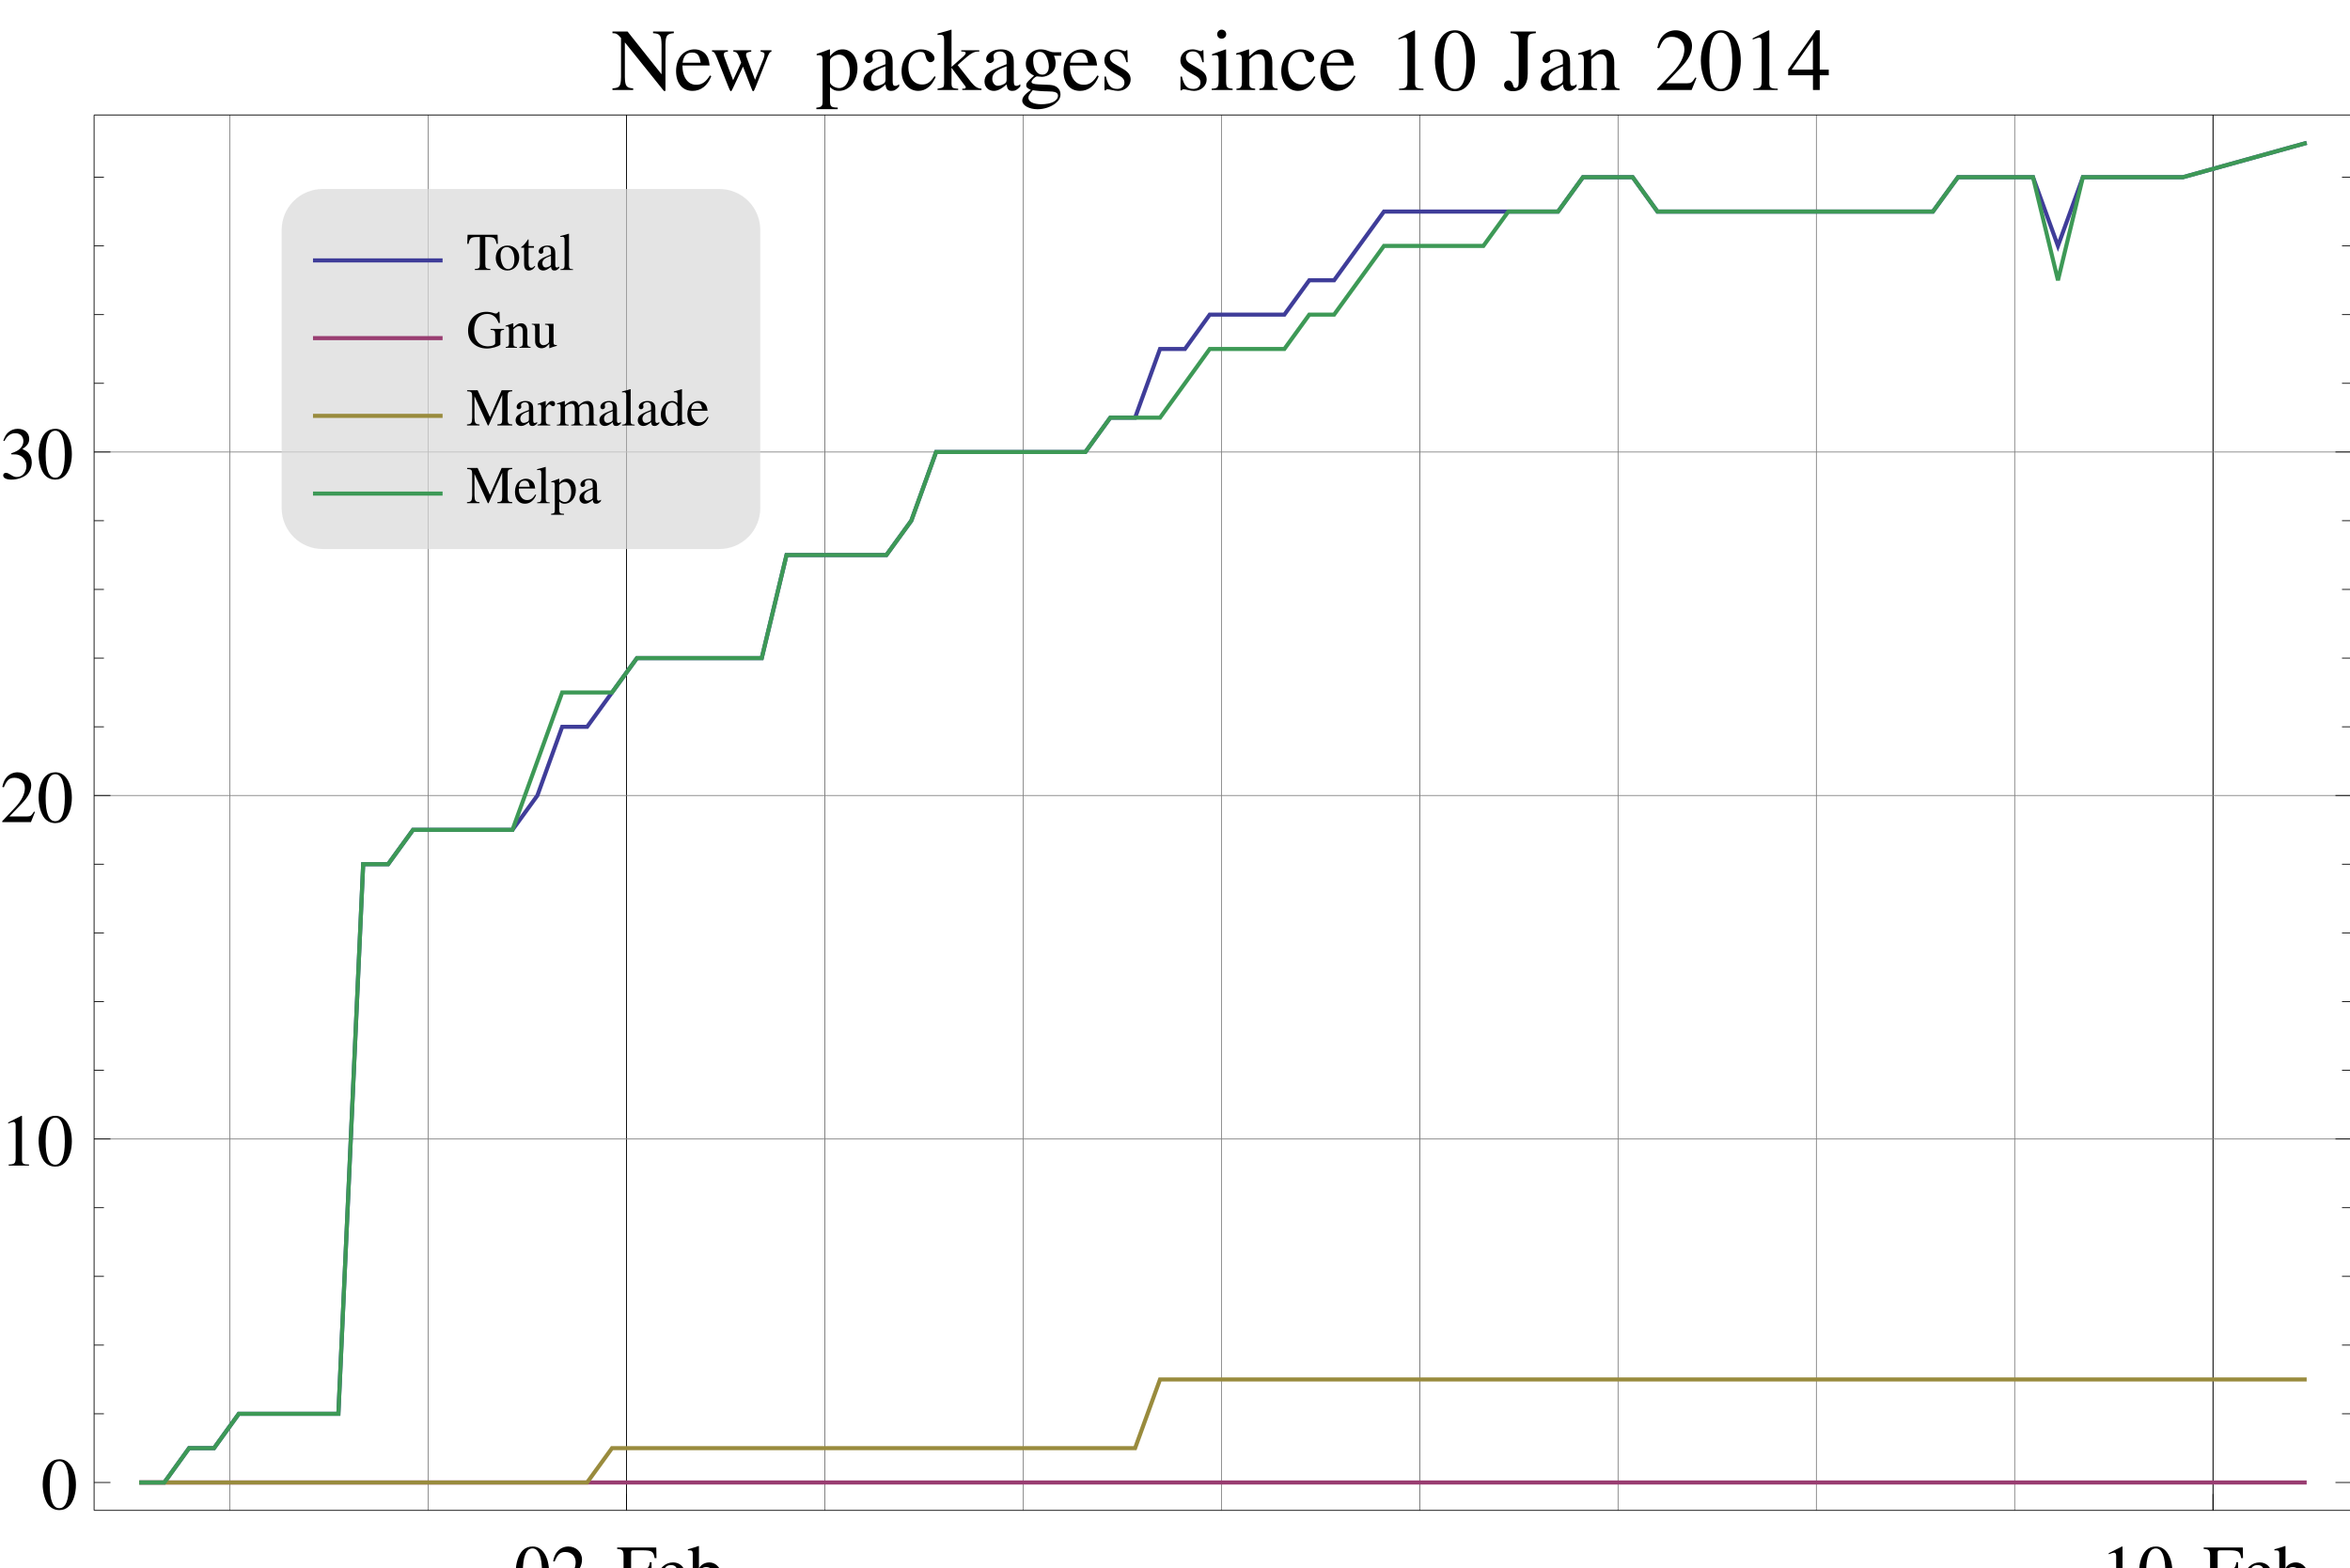
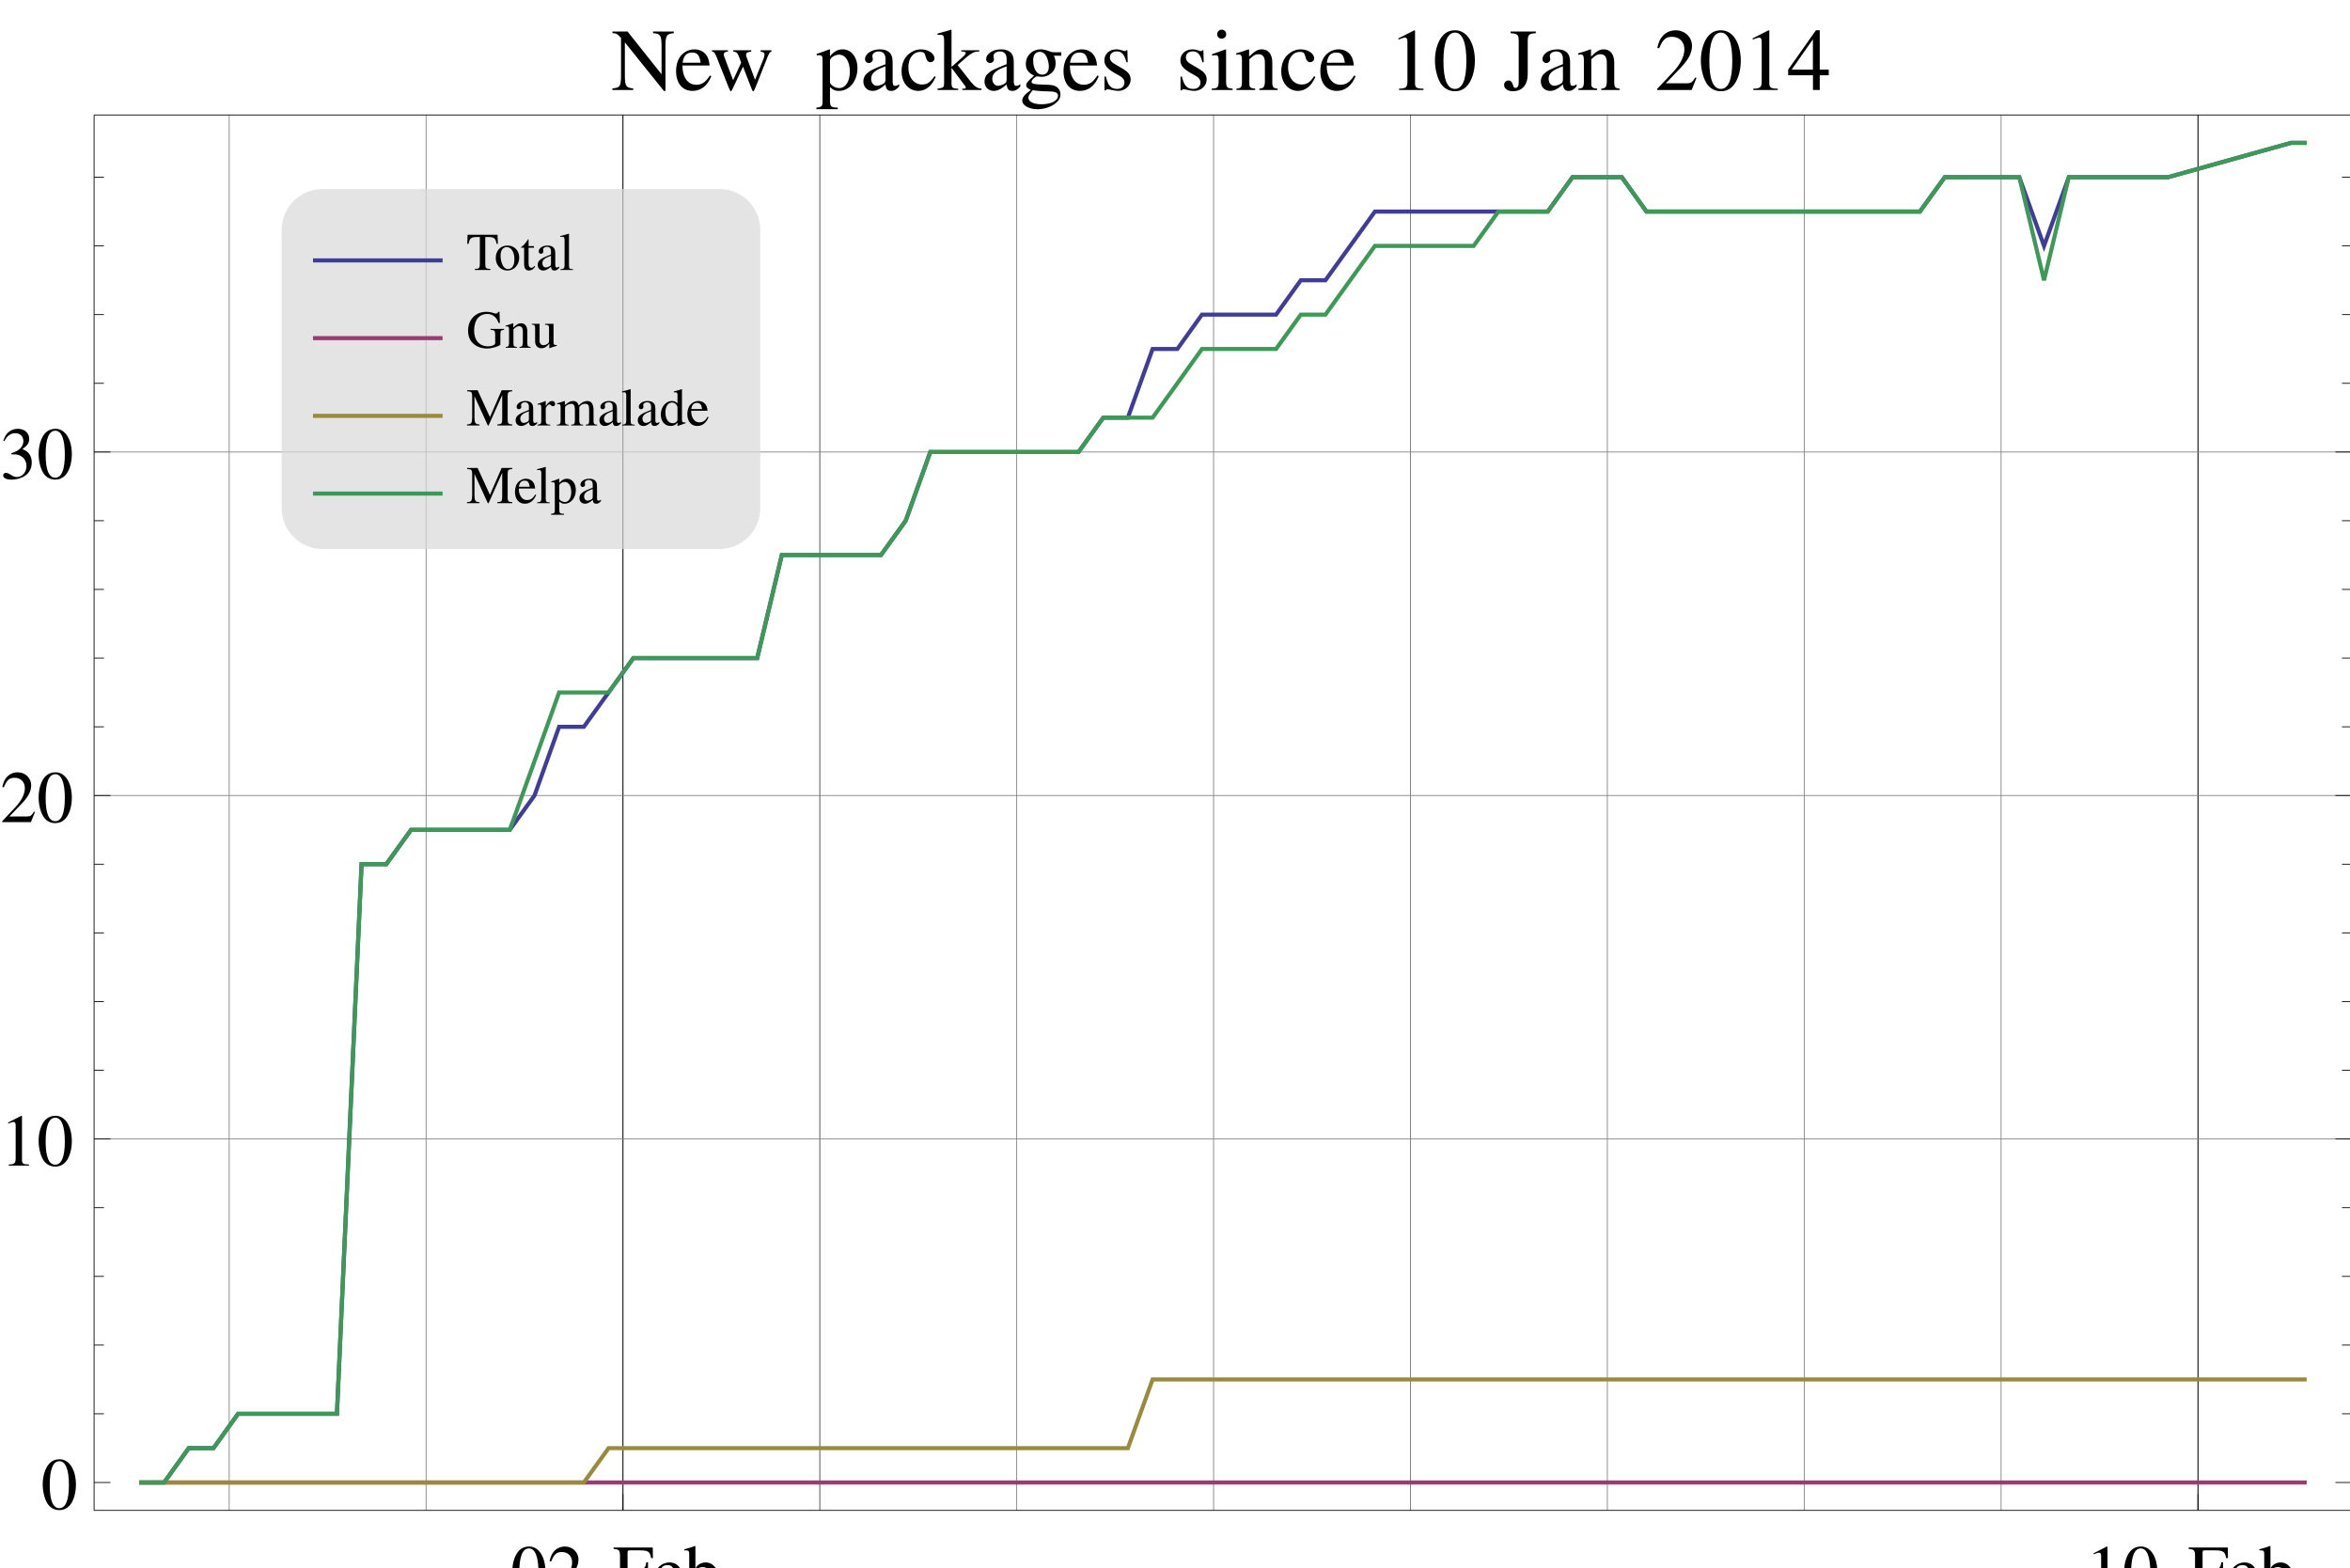
<svg xmlns="http://www.w3.org/2000/svg" version="1.1">
  <g transform="translate(-0, -0)">
    <g transform="matrix(1, 0, 0, 1, 0, 0)" clip-path="url(#cp1)">
      <clipPath id="cp1">
        <polygon points="23,28 23,370 575,370 575,28 " />
      </clipPath>
-       <polyline fill="none" stroke-opacity="1" stroke-width="0.2px" stroke="rgb(50.001%,50.001%,50.001%)" points="56.19,369.193 56.19,28.1 " />
+       <polyline fill="none" stroke-opacity="1" stroke-width="0.2px" stroke="rgb(50.001%,50.001%,50.001%)" points="56.029,369.193 56.029,28.1 " />
    </g>
    <g transform="matrix(1, 0, 0, 1, 0, 0)" clip-path="url(#cp2)">
      <clipPath id="cp2">
        <polygon points="23,28 23,370 575,370 575,28 " />
      </clipPath>
-       <polyline fill="none" stroke-opacity="1" stroke-width="0.2px" stroke="rgb(50.001%,50.001%,50.001%)" points="104.668,369.193 104.668,28.1 " />
+       <polyline fill="none" stroke-opacity="1" stroke-width="0.2px" stroke="rgb(50.001%,50.001%,50.001%)" points="104.155,369.193 104.155,28.1 " />
    </g>
    <g transform="matrix(1, 0, 0, 1, 0, 0)" clip-path="url(#cp3)">
      <clipPath id="cp3">
        <polygon points="23,28 23,370 575,370 575,28 " />
      </clipPath>
-       <polyline fill="none" stroke-opacity="1" stroke-width="0.2px" stroke="rgb(50.001%,50.001%,50.001%)" points="153.146,369.193 153.146,28.1 " />
+       <polyline fill="none" stroke-opacity="1" stroke-width="0.2px" stroke="rgb(50.001%,50.001%,50.001%)" points="152.282,369.193 152.282,28.1 " />
    </g>
    <g transform="matrix(1, 0, 0, 1, 0, 0)" clip-path="url(#cp4)">
      <clipPath id="cp4">
        <polygon points="23,28 23,370 575,370 575,28 " />
      </clipPath>
-       <polyline fill="none" stroke-opacity="1" stroke-width="0.2px" stroke="rgb(50.001%,50.001%,50.001%)" points="201.624,369.193 201.624,28.1 " />
+       <polyline fill="none" stroke-opacity="1" stroke-width="0.2px" stroke="rgb(50.001%,50.001%,50.001%)" points="200.408,369.193 200.408,28.1 " />
    </g>
    <g transform="matrix(1, 0, 0, 1, 0, 0)" clip-path="url(#cp5)">
      <clipPath id="cp5">
        <polygon points="23,28 23,370 575,370 575,28 " />
      </clipPath>
-       <polyline fill="none" stroke-opacity="1" stroke-width="0.2px" stroke="rgb(50.001%,50.001%,50.001%)" points="201.624,369.193 201.624,28.1 " />
+       <polyline fill="none" stroke-opacity="1" stroke-width="0.2px" stroke="rgb(50.001%,50.001%,50.001%)" points="200.408,369.193 200.408,28.1 " />
    </g>
    <g transform="matrix(1, 0, 0, 1, 0, 0)" clip-path="url(#cp6)">
      <clipPath id="cp6">
        <polygon points="23,28 23,370 575,370 575,28 " />
      </clipPath>
-       <polyline fill="none" stroke-opacity="1" stroke-width="0.2px" stroke="rgb(50.001%,50.001%,50.001%)" points="250.102,369.193 250.102,28.1 " />
+       <polyline fill="none" stroke-opacity="1" stroke-width="0.2px" stroke="rgb(50.001%,50.001%,50.001%)" points="248.534,369.193 248.534,28.1 " />
    </g>
    <g transform="matrix(1, 0, 0, 1, 0, 0)" clip-path="url(#cp7)">
      <clipPath id="cp7">
        <polygon points="23,28 23,370 575,370 575,28 " />
      </clipPath>
-       <polyline fill="none" stroke-opacity="1" stroke-width="0.2px" stroke="rgb(50.001%,50.001%,50.001%)" points="298.58,369.193 298.58,28.1 " />
+       <polyline fill="none" stroke-opacity="1" stroke-width="0.2px" stroke="rgb(50.001%,50.001%,50.001%)" points="296.661,369.193 296.661,28.1 " />
    </g>
    <g transform="matrix(1, 0, 0, 1, 0, 0)" clip-path="url(#cp8)">
      <clipPath id="cp8">
        <polygon points="23,28 23,370 575,370 575,28 " />
      </clipPath>
-       <polyline fill="none" stroke-opacity="1" stroke-width="0.2px" stroke="rgb(50.001%,50.001%,50.001%)" points="347.058,369.193 347.058,28.1 " />
+       <polyline fill="none" stroke-opacity="1" stroke-width="0.2px" stroke="rgb(50.001%,50.001%,50.001%)" points="344.787,369.193 344.787,28.1 " />
    </g>
    <g transform="matrix(1, 0, 0, 1, 0, 0)" clip-path="url(#cp9)">
      <clipPath id="cp9">
        <polygon points="23,28 23,370 575,370 575,28 " />
      </clipPath>
-       <polyline fill="none" stroke-opacity="1" stroke-width="0.2px" stroke="rgb(50.001%,50.001%,50.001%)" points="347.058,369.193 347.058,28.1 " />
+       <polyline fill="none" stroke-opacity="1" stroke-width="0.2px" stroke="rgb(50.001%,50.001%,50.001%)" points="344.787,369.193 344.787,28.1 " />
    </g>
    <g transform="matrix(1, 0, 0, 1, 0, 0)" clip-path="url(#cp10)">
      <clipPath id="cp10">
        <polygon points="23,28 23,370 575,370 575,28 " />
      </clipPath>
-       <polyline fill="none" stroke-opacity="1" stroke-width="0.2px" stroke="rgb(50.001%,50.001%,50.001%)" points="395.536,369.193 395.536,28.1 " />
+       <polyline fill="none" stroke-opacity="1" stroke-width="0.2px" stroke="rgb(50.001%,50.001%,50.001%)" points="392.913,369.193 392.913,28.1 " />
    </g>
    <g transform="matrix(1, 0, 0, 1, 0, 0)" clip-path="url(#cp11)">
      <clipPath id="cp11">
        <polygon points="23,28 23,370 575,370 575,28 " />
      </clipPath>
-       <polyline fill="none" stroke-opacity="1" stroke-width="0.2px" stroke="rgb(50.001%,50.001%,50.001%)" points="444.014,369.193 444.014,28.1 " />
+       <polyline fill="none" stroke-opacity="1" stroke-width="0.2px" stroke="rgb(50.001%,50.001%,50.001%)" points="441.04,369.193 441.04,28.1 " />
    </g>
    <g transform="matrix(1, 0, 0, 1, 0, 0)" clip-path="url(#cp12)">
      <clipPath id="cp12">
        <polygon points="23,28 23,370 575,370 575,28 " />
      </clipPath>
-       <polyline fill="none" stroke-opacity="1" stroke-width="0.2px" stroke="rgb(50.001%,50.001%,50.001%)" points="492.492,369.193 492.492,28.1 " />
+       <polyline fill="none" stroke-opacity="1" stroke-width="0.2px" stroke="rgb(50.001%,50.001%,50.001%)" points="489.166,369.193 489.166,28.1 " />
    </g>
    <g transform="matrix(1, 0, 0, 1, 0, 0)" clip-path="url(#cp13)">
      <clipPath id="cp13">
        <polygon points="23,28 23,370 575,370 575,28 " />
      </clipPath>
-       <polyline fill="none" stroke-opacity="1" stroke-width="0.2px" stroke="rgb(50.001%,50.001%,50.001%)" points="540.97,369.193 540.97,28.1 " />
+       <polyline fill="none" stroke-opacity="1" stroke-width="0.2px" stroke="rgb(50.001%,50.001%,50.001%)" points="537.292,369.193 537.292,28.1 " />
    </g>
    <g transform="matrix(1, 0, 0, 1, 0, 0)" clip-path="url(#cp14)">
      <clipPath id="cp14">
        <polygon points="23,28 23,370 575,370 575,28 " />
      </clipPath>
-       <polyline fill="none" stroke-opacity="1" stroke-width="0.2px" stroke="rgb(0%,0%,0%)" points="153.146,369.193 153.146,28.1 " />
+       <polyline fill="none" stroke-opacity="1" stroke-width="0.2px" stroke="rgb(0%,0%,0%)" points="152.282,369.193 152.282,28.1 " />
    </g>
    <g transform="matrix(1, 0, 0, 1, 0, 0)" clip-path="url(#cp15)">
      <clipPath id="cp15">
        <polygon points="23,28 23,370 575,370 575,28 " />
      </clipPath>
-       <polyline fill="none" stroke-opacity="1" stroke-width="0.2px" stroke="rgb(0%,0%,0%)" points="540.97,369.193 540.97,28.1 " />
+       <polyline fill="none" stroke-opacity="1" stroke-width="0.2px" stroke="rgb(0%,0%,0%)" points="537.292,369.193 537.292,28.1 " />
    </g>
    <g transform="matrix(1, 0, 0, 1, 0, 0)" clip-path="url(#cp16)">
      <clipPath id="cp16">
        <polygon points="23,28 23,370 575,370 575,28 " />
      </clipPath>
      <polyline fill="none" stroke-opacity="1" stroke-width="0.2px" stroke="rgb(50.001%,50.001%,50.001%)" points="23,278.41 574.9,278.41 " />
    </g>
    <g transform="matrix(1, 0, 0, 1, 0, 0)" clip-path="url(#cp17)">
      <clipPath id="cp17">
        <polygon points="23,28 23,370 575,370 575,28 " />
      </clipPath>
      <polyline fill="none" stroke-opacity="1" stroke-width="0.2px" stroke="rgb(50.001%,50.001%,50.001%)" points="23,194.448 574.9,194.448 " />
    </g>
    <g transform="matrix(1, 0, 0, 1, 0, 0)" clip-path="url(#cp18)">
      <clipPath id="cp18">
        <polygon points="23,28 23,370 575,370 575,28 " />
      </clipPath>
      <polyline fill="none" stroke-opacity="1" stroke-width="0.2px" stroke="rgb(50.001%,50.001%,50.001%)" points="23,110.487 574.9,110.487 " />
    </g>
    <g transform="matrix(1, 0, 0, 1, 0, 0)" clip-path="url(#cp19)">
      <clipPath id="cp19">
        <polygon points="23,28 23,370 575,370 575,28 " />
      </clipPath>
-       <polyline fill="none" stroke-opacity="1" stroke-width="1px" stroke="rgb(24.72%,23.999%,60%)" points="34.038,362.371 40.165,362.371 46.225,353.975 52.318,353.975 58.378,345.579 64.471,345.579 70.565,345.579 76.625,345.579 82.718,345.579 88.778,211.241 94.871,211.241 100.965,202.845 107.024,202.845 113.118,202.845 119.211,202.845 125.271,202.845 131.364,194.448 137.424,177.656 143.517,177.656 149.611,169.26 155.704,160.864 161.798,160.864 167.958,160.864 174.018,160.864 180.112,160.864 186.205,160.864 192.265,135.675 198.426,135.675 204.519,135.675 210.579,135.675 216.672,135.675 222.765,127.279 228.825,110.487 234.919,110.487 240.978,110.487 247.072,110.487 253.165,110.487 259.225,110.487 265.318,110.487 271.412,102.091 277.472,102.091 283.565,85.299 289.658,85.299 295.718,76.903 301.812,76.903 307.871,76.903 313.965,76.903 320.058,68.506 326.118,68.506 332.211,60.11 338.305,51.714 344.364,51.714 350.458,51.714 356.518,51.714 362.611,51.714 368.704,51.714 374.764,51.714 380.858,51.714 386.951,43.318 393.011,43.318 399.104,43.318 405.164,51.714 411.257,51.714 417.351,51.714 423.41,51.714 429.571,51.714 435.732,51.714 441.859,51.714 448.02,51.714 454.113,51.714 460.274,51.714 466.367,51.714 472.494,51.714 478.622,43.318 484.749,43.318 490.876,43.318 496.969,43.318 503.063,60.11 509.156,43.318 515.249,43.318 521.376,43.318 527.504,43.318 533.597,43.318 563.862,34.922 " />
-       <polyline fill="none" stroke-opacity="1" stroke-width="1px" stroke="rgb(60%,23.999%,44.289%)" points="34.038,362.371 40.165,362.371 46.225,362.371 52.318,362.371 58.378,362.371 64.471,362.371 70.565,362.371 76.625,362.371 82.718,362.371 88.778,362.371 94.871,362.371 100.965,362.371 107.024,362.371 113.118,362.371 119.211,362.371 125.271,362.371 131.364,362.371 137.424,362.371 143.517,362.371 149.611,362.371 155.704,362.371 161.798,362.371 167.958,362.371 174.018,362.371 180.112,362.371 186.205,362.371 192.265,362.371 198.426,362.371 204.519,362.371 210.579,362.371 216.672,362.371 222.765,362.371 228.825,362.371 234.919,362.371 240.978,362.371 247.072,362.371 253.165,362.371 259.225,362.371 265.318,362.371 271.412,362.371 277.472,362.371 283.565,362.371 289.658,362.371 295.718,362.371 301.812,362.371 307.871,362.371 313.965,362.371 320.058,362.371 326.118,362.371 332.211,362.371 338.305,362.371 344.364,362.371 350.458,362.371 356.518,362.371 362.611,362.371 368.704,362.371 374.764,362.371 380.858,362.371 386.951,362.371 393.011,362.371 399.104,362.371 405.164,362.371 411.257,362.371 417.351,362.371 423.41,362.371 429.571,362.371 435.732,362.371 441.859,362.371 448.02,362.371 454.113,362.371 460.274,362.371 466.367,362.371 472.494,362.371 478.622,362.371 484.749,362.371 490.876,362.371 496.969,362.371 503.063,362.371 509.156,362.371 515.249,362.371 521.376,362.371 527.504,362.371 533.597,362.371 563.862,362.371 " />
-       <polyline fill="none" stroke-opacity="1" stroke-width="1px" stroke="rgb(60%,54.702%,23.999%)" points="34.038,362.371 40.165,362.371 46.225,362.371 52.318,362.371 58.378,362.371 64.471,362.371 70.565,362.371 76.625,362.371 82.718,362.371 88.778,362.371 94.871,362.371 100.965,362.371 107.024,362.371 113.118,362.371 119.211,362.371 125.271,362.371 131.364,362.371 137.424,362.371 143.517,362.371 149.611,353.975 155.704,353.975 161.798,353.975 167.958,353.975 174.018,353.975 180.112,353.975 186.205,353.975 192.265,353.975 198.426,353.975 204.519,353.975 210.579,353.975 216.672,353.975 222.765,353.975 228.825,353.975 234.919,353.975 240.978,353.975 247.072,353.975 253.165,353.975 259.225,353.975 265.318,353.975 271.412,353.975 277.472,353.975 283.565,337.183 289.658,337.183 295.718,337.183 301.812,337.183 307.871,337.183 313.965,337.183 320.058,337.183 326.118,337.183 332.211,337.183 338.305,337.183 344.364,337.183 350.458,337.183 356.518,337.183 362.611,337.183 368.704,337.183 374.764,337.183 380.858,337.183 386.951,337.183 393.011,337.183 399.104,337.183 405.164,337.183 411.257,337.183 417.351,337.183 423.41,337.183 429.571,337.183 435.732,337.183 441.859,337.183 448.02,337.183 454.113,337.183 460.274,337.183 466.367,337.183 472.494,337.183 478.622,337.183 484.749,337.183 490.876,337.183 496.969,337.183 503.063,337.183 509.156,337.183 515.249,337.183 521.376,337.183 527.504,337.183 533.597,337.183 563.862,337.183 " />
-       <polyline fill="none" stroke-opacity="1" stroke-width="1px" stroke="rgb(23.999%,60%,33.692%)" points="34.038,362.371 40.165,362.371 46.225,353.975 52.318,353.975 58.378,345.579 64.471,345.579 70.565,345.579 76.625,345.579 82.718,345.579 88.778,211.241 94.871,211.241 100.965,202.845 107.024,202.845 113.118,202.845 119.211,202.845 125.271,202.845 131.364,186.052 137.424,169.26 143.517,169.26 149.611,169.26 155.704,160.864 161.798,160.864 167.958,160.864 174.018,160.864 180.112,160.864 186.205,160.864 192.265,135.675 198.426,135.675 204.519,135.675 210.579,135.675 216.672,135.675 222.765,127.279 228.825,110.487 234.919,110.487 240.978,110.487 247.072,110.487 253.165,110.487 259.225,110.487 265.318,110.487 271.412,102.091 277.472,102.091 283.565,102.091 289.658,93.695 295.718,85.299 301.812,85.299 307.871,85.299 313.965,85.299 320.058,76.903 326.118,76.903 332.211,68.506 338.305,60.11 344.364,60.11 350.458,60.11 356.518,60.11 362.611,60.11 368.704,51.714 374.764,51.714 380.858,51.714 386.951,43.318 393.011,43.318 399.104,43.318 405.164,51.714 411.257,51.714 417.351,51.714 423.41,51.714 429.571,51.714 435.732,51.714 441.859,51.714 448.02,51.714 454.113,51.714 460.274,51.714 466.367,51.714 472.494,51.714 478.622,43.318 484.749,43.318 490.876,43.318 496.969,43.318 503.063,68.506 509.156,43.318 515.249,43.318 521.376,43.318 527.504,43.318 533.597,43.318 563.862,34.922 " />
+       <polyline fill="none" stroke-opacity="1" stroke-width="1px" stroke="rgb(24.72%,23.999%,60%)" points="34.038,362.371 40.121,362.371 46.136,353.975 52.186,353.975 58.201,345.579 64.251,345.579 70.3,345.579 76.316,345.579 82.365,345.579 88.381,211.241 94.43,211.241 100.479,202.845 106.495,202.845 112.544,202.845 118.593,202.845 124.609,202.845 130.658,194.448 136.674,177.656 142.723,177.656 148.772,169.26 154.822,160.864 160.871,160.864 166.987,160.864 173.003,160.864 179.052,160.864 185.101,160.864 191.117,135.675 197.233,135.675 203.282,135.675 209.298,135.675 215.347,135.675 221.396,127.279 227.412,110.487 233.461,110.487 239.477,110.487 245.526,110.487 251.576,110.487 257.591,110.487 263.641,110.487 269.69,102.091 275.706,102.091 281.755,85.299 287.804,85.299 293.82,76.903 299.869,76.903 305.885,76.903 311.934,76.903 317.983,68.506 323.999,68.506 330.048,60.11 336.098,51.714 342.113,51.714 348.163,51.714 354.178,51.714 360.228,51.714 366.277,51.714 372.293,51.714 378.342,51.714 384.391,43.318 390.407,43.318 396.456,43.318 402.472,51.714 408.521,51.714 414.57,51.714 420.586,51.714 426.702,51.714 432.818,51.714 438.901,51.714 445.017,51.714 451.066,51.714 457.182,51.714 463.231,51.714 469.314,51.714 475.396,43.318 481.479,43.318 487.562,43.318 493.611,43.318 499.66,60.11 505.709,43.318 511.759,43.318 517.841,43.318 523.924,43.318 529.973,43.318 560.019,34.922 563.862,34.922 " />
+       <polyline fill="none" stroke-opacity="1" stroke-width="1px" stroke="rgb(60%,23.999%,44.289%)" points="34.038,362.371 40.121,362.371 46.136,362.371 52.186,362.371 58.201,362.371 64.251,362.371 70.3,362.371 76.316,362.371 82.365,362.371 88.381,362.371 94.43,362.371 100.479,362.371 106.495,362.371 112.544,362.371 118.593,362.371 124.609,362.371 130.658,362.371 136.674,362.371 142.723,362.371 148.772,362.371 154.822,362.371 160.871,362.371 166.987,362.371 173.003,362.371 179.052,362.371 185.101,362.371 191.117,362.371 197.233,362.371 203.282,362.371 209.298,362.371 215.347,362.371 221.396,362.371 227.412,362.371 233.461,362.371 239.477,362.371 245.526,362.371 251.576,362.371 257.591,362.371 263.641,362.371 269.69,362.371 275.706,362.371 281.755,362.371 287.804,362.371 293.82,362.371 299.869,362.371 305.885,362.371 311.934,362.371 317.983,362.371 323.999,362.371 330.048,362.371 336.098,362.371 342.113,362.371 348.163,362.371 354.178,362.371 360.228,362.371 366.277,362.371 372.293,362.371 378.342,362.371 384.391,362.371 390.407,362.371 396.456,362.371 402.472,362.371 408.521,362.371 414.57,362.371 420.586,362.371 426.702,362.371 432.818,362.371 438.901,362.371 445.017,362.371 451.066,362.371 457.182,362.371 463.231,362.371 469.314,362.371 475.396,362.371 481.479,362.371 487.562,362.371 493.611,362.371 499.66,362.371 505.709,362.371 511.759,362.371 517.841,362.371 523.924,362.371 529.973,362.371 560.019,362.371 563.862,362.371 " />
+       <polyline fill="none" stroke-opacity="1" stroke-width="1px" stroke="rgb(60%,54.702%,23.999%)" points="34.038,362.371 40.121,362.371 46.136,362.371 52.186,362.371 58.201,362.371 64.251,362.371 70.3,362.371 76.316,362.371 82.365,362.371 88.381,362.371 94.43,362.371 100.479,362.371 106.495,362.371 112.544,362.371 118.593,362.371 124.609,362.371 130.658,362.371 136.674,362.371 142.723,362.371 148.772,353.975 154.822,353.975 160.871,353.975 166.987,353.975 173.003,353.975 179.052,353.975 185.101,353.975 191.117,353.975 197.233,353.975 203.282,353.975 209.298,353.975 215.347,353.975 221.396,353.975 227.412,353.975 233.461,353.975 239.477,353.975 245.526,353.975 251.576,353.975 257.591,353.975 263.641,353.975 269.69,353.975 275.706,353.975 281.755,337.183 287.804,337.183 293.82,337.183 299.869,337.183 305.885,337.183 311.934,337.183 317.983,337.183 323.999,337.183 330.048,337.183 336.098,337.183 342.113,337.183 348.163,337.183 354.178,337.183 360.228,337.183 366.277,337.183 372.293,337.183 378.342,337.183 384.391,337.183 390.407,337.183 396.456,337.183 402.472,337.183 408.521,337.183 414.57,337.183 420.586,337.183 426.702,337.183 432.818,337.183 438.901,337.183 445.017,337.183 451.066,337.183 457.182,337.183 463.231,337.183 469.314,337.183 475.396,337.183 481.479,337.183 487.562,337.183 493.611,337.183 499.66,337.183 505.709,337.183 511.759,337.183 517.841,337.183 523.924,337.183 529.973,337.183 560.019,337.183 563.862,337.183 " />
+       <polyline fill="none" stroke-opacity="1" stroke-width="1px" stroke="rgb(23.999%,60%,33.692%)" points="34.038,362.371 40.121,362.371 46.136,353.975 52.186,353.975 58.201,345.579 64.251,345.579 70.3,345.579 76.316,345.579 82.365,345.579 88.381,211.241 94.43,211.241 100.479,202.845 106.495,202.845 112.544,202.845 118.593,202.845 124.609,202.845 130.658,186.052 136.674,169.26 142.723,169.26 148.772,169.26 154.822,160.864 160.871,160.864 166.987,160.864 173.003,160.864 179.052,160.864 185.101,160.864 191.117,135.675 197.233,135.675 203.282,135.675 209.298,135.675 215.347,135.675 221.396,127.279 227.412,110.487 233.461,110.487 239.477,110.487 245.526,110.487 251.576,110.487 257.591,110.487 263.641,110.487 269.69,102.091 275.706,102.091 281.755,102.091 287.804,93.695 293.82,85.299 299.869,85.299 305.885,85.299 311.934,85.299 317.983,76.903 323.999,76.903 330.048,68.506 336.098,60.11 342.113,60.11 348.163,60.11 354.178,60.11 360.228,60.11 366.277,51.714 372.293,51.714 378.342,51.714 384.391,43.318 390.407,43.318 396.456,43.318 402.472,51.714 408.521,51.714 414.57,51.714 420.586,51.714 426.702,51.714 432.818,51.714 438.901,51.714 445.017,51.714 451.066,51.714 457.182,51.714 463.231,51.714 469.314,51.714 475.396,43.318 481.479,43.318 487.562,43.318 493.611,43.318 499.66,68.506 505.709,43.318 511.759,43.318 517.841,43.318 523.924,43.318 529.973,43.318 560.019,34.922 563.862,34.922 " />
    </g>
    <g transform="matrix(1, 0, 0, 1, 0, 0)" clip-path="url(#cp20)">
      <clipPath id="cp20">
        <polygon points="0,0 0,396 576,396 576,0 " />
      </clipPath>
      <polyline fill="none" stroke-opacity="1" stroke-width="0.2px" stroke="rgb(0%,0%,0%)" points="574.9,369.193 23,369.193 " />
      <polyline fill="none" stroke-opacity="1" stroke-width="0.2px" stroke="rgb(0%,0%,0%)" points="23,369.193 23,28.1 " />
      <polyline fill="none" stroke-opacity="1" stroke-width="0.2px" stroke="rgb(0%,0%,0%)" points="23,28.1 574.9,28.1 " />
      <polyline fill="none" stroke-opacity="1" stroke-width="0.2px" stroke="rgb(0%,0%,0%)" points="574.9,28.1 574.9,369.193 " />
-       <polyline fill="none" stroke-opacity="1" stroke-width="0.2px" stroke="rgb(0%,0%,0%)" points="153.146,369.193 153.146,365.193 " />
-     </g>
-     <g transform="matrix(1, 0, 0, 1, 125.6457, 372.193)" clip-path="url(#cp21)">
+       <polyline fill="none" stroke-opacity="1" stroke-width="0.2px" stroke="rgb(0%,0%,0%)" points="152.282,369.193 152.282,365.193 " />
+     </g>
+     <g transform="matrix(1, 0, 0, 1, 124.7817, 372.193)" clip-path="url(#cp21)">
      <clipPath id="cp21">
-         <polygon points="-1.646,-1.193 -1.646,23.807 56.354,23.807 56.354,-1.193 " />
+         <polygon points="-1.782,-1.193 -1.782,23.807 56.218,23.807 56.218,-1.193 " />
      </clipPath>
      <text x="0" y="18" font-family="Times" font-size="18px" fill="rgb(0%,0%,0%)">02</text>
      <text x="25" y="18" font-family="Times" font-size="18px" fill="rgb(0%,0%,0%)">Feb</text>
    </g>
    <g transform="matrix(1, 0, 0, 1, 0, 0)" clip-path="url(#cp22)">
      <clipPath id="cp22">
        <polygon points="0,0 0,396 576,396 576,0 " />
      </clipPath>
-       <polyline fill="none" stroke-opacity="1" stroke-width="0.2px" stroke="rgb(0%,0%,0%)" points="540.97,369.193 540.97,365.193 " />
-     </g>
-     <g transform="matrix(1, 0, 0, 1, 513.4696, 372.193)" clip-path="url(#cp23)">
+       <polyline fill="none" stroke-opacity="1" stroke-width="0.2px" stroke="rgb(0%,0%,0%)" points="537.292,369.193 537.292,365.193 " />
+     </g>
+     <g transform="matrix(1, 0, 0, 1, 509.7923, 372.193)" clip-path="url(#cp23)">
      <clipPath id="cp23">
-         <polygon points="-1.47,-1.193 -1.47,23.807 56.53,23.807 56.53,-1.193 " />
+         <polygon points="-1.792,-1.193 -1.792,23.807 56.208,23.807 56.208,-1.193 " />
      </clipPath>
      <text x="0" y="18" font-family="Times" font-size="18px" fill="rgb(0%,0%,0%)">10</text>
      <text x="25" y="18" font-family="Times" font-size="18px" fill="rgb(0%,0%,0%)">Feb</text>
    </g>
    <g transform="matrix(1, 0, 0, 1, 0, 0)" clip-path="url(#cp24)">
      <clipPath id="cp24">
        <polygon points="0,0 0,396 576,396 576,0 " />
      </clipPath>
      <polyline fill="none" stroke-opacity="1" stroke-width="0.2px" stroke="rgb(0%,0%,0%)" points="23,362.371 27,362.371 " />
    </g>
    <g transform="matrix(1, 0, 0, 1, 10, 350.8711)" clip-path="url(#cp25)">
      <clipPath id="cp25">
        <polygon points="-1,-1.871 -1,24.129 11,24.129 11,-1.871 " />
      </clipPath>
      <text x="0" y="18" font-family="Times" font-size="18px" fill="rgb(0%,0%,0%)">0</text>
    </g>
    <g transform="matrix(1, 0, 0, 1, 0, 0)" clip-path="url(#cp26)">
      <clipPath id="cp26">
        <polygon points="0,0 0,396 576,396 576,0 " />
      </clipPath>
      <polyline fill="none" stroke-opacity="1" stroke-width="0.2px" stroke="rgb(0%,0%,0%)" points="23,345.579 25.4,345.579 " />
    </g>
    <g transform="matrix(1, 0, 0, 1, 0, 0)" clip-path="url(#cp27)">
      <clipPath id="cp27">
        <polygon points="0,0 0,396 576,396 576,0 " />
      </clipPath>
      <polyline fill="none" stroke-opacity="1" stroke-width="0.2px" stroke="rgb(0%,0%,0%)" points="23,328.787 25.4,328.787 " />
    </g>
    <g transform="matrix(1, 0, 0, 1, 0, 0)" clip-path="url(#cp28)">
      <clipPath id="cp28">
        <polygon points="0,0 0,396 576,396 576,0 " />
      </clipPath>
      <polyline fill="none" stroke-opacity="1" stroke-width="0.2px" stroke="rgb(0%,0%,0%)" points="23,311.994 25.4,311.994 " />
    </g>
    <g transform="matrix(1, 0, 0, 1, 0, 0)" clip-path="url(#cp29)">
      <clipPath id="cp29">
        <polygon points="0,0 0,396 576,396 576,0 " />
      </clipPath>
      <polyline fill="none" stroke-opacity="1" stroke-width="0.2px" stroke="rgb(0%,0%,0%)" points="23,295.202 25.4,295.202 " />
    </g>
    <g transform="matrix(1, 0, 0, 1, 0, 0)" clip-path="url(#cp30)">
      <clipPath id="cp30">
        <polygon points="0,0 0,396 576,396 576,0 " />
      </clipPath>
      <polyline fill="none" stroke-opacity="1" stroke-width="0.2px" stroke="rgb(0%,0%,0%)" points="23,278.41 27,278.41 " />
    </g>
    <g transform="matrix(1, 0, 0, 1, 0, 266.9098)" clip-path="url(#cp31)">
      <clipPath id="cp31">
        <polygon points="0,-1.91 0,24.09 21,24.09 21,-1.91 " />
      </clipPath>
      <text x="0" y="18" font-family="Times" font-size="18px" fill="rgb(0%,0%,0%)">10</text>
    </g>
    <g transform="matrix(1, 0, 0, 1, 0, 0)" clip-path="url(#cp32)">
      <clipPath id="cp32">
        <polygon points="0,0 0,396 576,396 576,0 " />
      </clipPath>
      <polyline fill="none" stroke-opacity="1" stroke-width="0.2px" stroke="rgb(0%,0%,0%)" points="23,261.617 25.4,261.617 " />
    </g>
    <g transform="matrix(1, 0, 0, 1, 0, 0)" clip-path="url(#cp33)">
      <clipPath id="cp33">
        <polygon points="0,0 0,396 576,396 576,0 " />
      </clipPath>
      <polyline fill="none" stroke-opacity="1" stroke-width="0.2px" stroke="rgb(0%,0%,0%)" points="23,244.825 25.4,244.825 " />
    </g>
    <g transform="matrix(1, 0, 0, 1, 0, 0)" clip-path="url(#cp34)">
      <clipPath id="cp34">
        <polygon points="0,0 0,396 576,396 576,0 " />
      </clipPath>
      <polyline fill="none" stroke-opacity="1" stroke-width="0.2px" stroke="rgb(0%,0%,0%)" points="23,228.033 25.4,228.033 " />
    </g>
    <g transform="matrix(1, 0, 0, 1, 0, 0)" clip-path="url(#cp35)">
      <clipPath id="cp35">
        <polygon points="0,0 0,396 576,396 576,0 " />
      </clipPath>
      <polyline fill="none" stroke-opacity="1" stroke-width="0.2px" stroke="rgb(0%,0%,0%)" points="23,211.241 25.4,211.241 " />
    </g>
    <g transform="matrix(1, 0, 0, 1, 0, 0)" clip-path="url(#cp36)">
      <clipPath id="cp36">
        <polygon points="0,0 0,396 576,396 576,0 " />
      </clipPath>
      <polyline fill="none" stroke-opacity="1" stroke-width="0.2px" stroke="rgb(0%,0%,0%)" points="23,194.448 27,194.448 " />
    </g>
    <g transform="matrix(1, 0, 0, 1, 0, 182.9484)" clip-path="url(#cp37)">
      <clipPath id="cp37">
        <polygon points="0,-1.948 0,24.052 21,24.052 21,-1.948 " />
      </clipPath>
      <text x="0" y="18" font-family="Times" font-size="18px" fill="rgb(0%,0%,0%)">20</text>
    </g>
    <g transform="matrix(1, 0, 0, 1, 0, 0)" clip-path="url(#cp38)">
      <clipPath id="cp38">
        <polygon points="0,0 0,396 576,396 576,0 " />
      </clipPath>
      <polyline fill="none" stroke-opacity="1" stroke-width="0.2px" stroke="rgb(0%,0%,0%)" points="23,177.656 25.4,177.656 " />
    </g>
    <g transform="matrix(1, 0, 0, 1, 0, 0)" clip-path="url(#cp39)">
      <clipPath id="cp39">
        <polygon points="0,0 0,396 576,396 576,0 " />
      </clipPath>
      <polyline fill="none" stroke-opacity="1" stroke-width="0.2px" stroke="rgb(0%,0%,0%)" points="23,160.864 25.4,160.864 " />
    </g>
    <g transform="matrix(1, 0, 0, 1, 0, 0)" clip-path="url(#cp40)">
      <clipPath id="cp40">
        <polygon points="0,0 0,396 576,396 576,0 " />
      </clipPath>
      <polyline fill="none" stroke-opacity="1" stroke-width="0.2px" stroke="rgb(0%,0%,0%)" points="23,144.072 25.4,144.072 " />
    </g>
    <g transform="matrix(1, 0, 0, 1, 0, 0)" clip-path="url(#cp41)">
      <clipPath id="cp41">
        <polygon points="0,0 0,396 576,396 576,0 " />
      </clipPath>
      <polyline fill="none" stroke-opacity="1" stroke-width="0.2px" stroke="rgb(0%,0%,0%)" points="23,127.279 25.4,127.279 " />
    </g>
    <g transform="matrix(1, 0, 0, 1, 0, 0)" clip-path="url(#cp42)">
      <clipPath id="cp42">
        <polygon points="0,0 0,396 576,396 576,0 " />
      </clipPath>
      <polyline fill="none" stroke-opacity="1" stroke-width="0.2px" stroke="rgb(0%,0%,0%)" points="23,110.487 27,110.487 " />
    </g>
    <g transform="matrix(1, 0, 0, 1, 0, 98.98707)" clip-path="url(#cp43)">
      <clipPath id="cp43">
        <polygon points="0,-1.987 0,24.013 21,24.013 21,-1.987 " />
      </clipPath>
      <text x="0" y="18" font-family="Times" font-size="18px" fill="rgb(0%,0%,0%)">30</text>
    </g>
    <g transform="matrix(1, 0, 0, 1, 0, 0)" clip-path="url(#cp44)">
      <clipPath id="cp44">
        <polygon points="0,0 0,396 576,396 576,0 " />
      </clipPath>
      <polyline fill="none" stroke-opacity="1" stroke-width="0.2px" stroke="rgb(0%,0%,0%)" points="23,93.695 25.4,93.695 " />
    </g>
    <g transform="matrix(1, 0, 0, 1, 0, 0)" clip-path="url(#cp45)">
      <clipPath id="cp45">
        <polygon points="0,0 0,396 576,396 576,0 " />
      </clipPath>
      <polyline fill="none" stroke-opacity="1" stroke-width="0.2px" stroke="rgb(0%,0%,0%)" points="23,76.903 25.4,76.903 " />
    </g>
    <g transform="matrix(1, 0, 0, 1, 0, 0)" clip-path="url(#cp46)">
      <clipPath id="cp46">
        <polygon points="0,0 0,396 576,396 576,0 " />
      </clipPath>
      <polyline fill="none" stroke-opacity="1" stroke-width="0.2px" stroke="rgb(0%,0%,0%)" points="23,60.11 25.4,60.11 " />
    </g>
    <g transform="matrix(1, 0, 0, 1, 0, 0)" clip-path="url(#cp47)">
      <clipPath id="cp47">
        <polygon points="0,0 0,396 576,396 576,0 " />
      </clipPath>
      <polyline fill="none" stroke-opacity="1" stroke-width="0.2px" stroke="rgb(0%,0%,0%)" points="23,43.318 25.4,43.318 " />
    </g>
    <g transform="matrix(1, 0, 0, 1, 0, 0)" clip-path="url(#cp48)">
      <clipPath id="cp48">
        <polygon points="0,0 0,396 576,396 576,0 " />
      </clipPath>
      <polyline fill="none" stroke-opacity="1" stroke-width="0.2px" stroke="rgb(0%,0%,0%)" points="574.9,362.371 570.9,362.371 " />
    </g>
    <g transform="matrix(1, 0, 0, 1, 0, 0)" clip-path="url(#cp49)">
      <clipPath id="cp49">
        <polygon points="0,0 0,396 576,396 576,0 " />
      </clipPath>
      <polyline fill="none" stroke-opacity="1" stroke-width="0.2px" stroke="rgb(0%,0%,0%)" points="574.9,345.579 572.5,345.579 " />
    </g>
    <g transform="matrix(1, 0, 0, 1, 0, 0)" clip-path="url(#cp50)">
      <clipPath id="cp50">
        <polygon points="0,0 0,396 576,396 576,0 " />
      </clipPath>
      <polyline fill="none" stroke-opacity="1" stroke-width="0.2px" stroke="rgb(0%,0%,0%)" points="574.9,328.787 572.5,328.787 " />
    </g>
    <g transform="matrix(1, 0, 0, 1, 0, 0)" clip-path="url(#cp51)">
      <clipPath id="cp51">
        <polygon points="0,0 0,396 576,396 576,0 " />
      </clipPath>
      <polyline fill="none" stroke-opacity="1" stroke-width="0.2px" stroke="rgb(0%,0%,0%)" points="574.9,311.994 572.5,311.994 " />
    </g>
    <g transform="matrix(1, 0, 0, 1, 0, 0)" clip-path="url(#cp52)">
      <clipPath id="cp52">
        <polygon points="0,0 0,396 576,396 576,0 " />
      </clipPath>
      <polyline fill="none" stroke-opacity="1" stroke-width="0.2px" stroke="rgb(0%,0%,0%)" points="574.9,295.202 572.5,295.202 " />
    </g>
    <g transform="matrix(1, 0, 0, 1, 0, 0)" clip-path="url(#cp53)">
      <clipPath id="cp53">
        <polygon points="0,0 0,396 576,396 576,0 " />
      </clipPath>
      <polyline fill="none" stroke-opacity="1" stroke-width="0.2px" stroke="rgb(0%,0%,0%)" points="574.9,278.41 570.9,278.41 " />
    </g>
    <g transform="matrix(1, 0, 0, 1, 0, 0)" clip-path="url(#cp54)">
      <clipPath id="cp54">
        <polygon points="0,0 0,396 576,396 576,0 " />
      </clipPath>
      <polyline fill="none" stroke-opacity="1" stroke-width="0.2px" stroke="rgb(0%,0%,0%)" points="574.9,261.617 572.5,261.617 " />
    </g>
    <g transform="matrix(1, 0, 0, 1, 0, 0)" clip-path="url(#cp55)">
      <clipPath id="cp55">
        <polygon points="0,0 0,396 576,396 576,0 " />
      </clipPath>
      <polyline fill="none" stroke-opacity="1" stroke-width="0.2px" stroke="rgb(0%,0%,0%)" points="574.9,244.825 572.5,244.825 " />
    </g>
    <g transform="matrix(1, 0, 0, 1, 0, 0)" clip-path="url(#cp56)">
      <clipPath id="cp56">
        <polygon points="0,0 0,396 576,396 576,0 " />
      </clipPath>
      <polyline fill="none" stroke-opacity="1" stroke-width="0.2px" stroke="rgb(0%,0%,0%)" points="574.9,228.033 572.5,228.033 " />
    </g>
    <g transform="matrix(1, 0, 0, 1, 0, 0)" clip-path="url(#cp57)">
      <clipPath id="cp57">
        <polygon points="0,0 0,396 576,396 576,0 " />
      </clipPath>
      <polyline fill="none" stroke-opacity="1" stroke-width="0.2px" stroke="rgb(0%,0%,0%)" points="574.9,211.241 572.5,211.241 " />
    </g>
    <g transform="matrix(1, 0, 0, 1, 0, 0)" clip-path="url(#cp58)">
      <clipPath id="cp58">
        <polygon points="0,0 0,396 576,396 576,0 " />
      </clipPath>
      <polyline fill="none" stroke-opacity="1" stroke-width="0.2px" stroke="rgb(0%,0%,0%)" points="574.9,194.448 570.9,194.448 " />
    </g>
    <g transform="matrix(1, 0, 0, 1, 0, 0)" clip-path="url(#cp59)">
      <clipPath id="cp59">
        <polygon points="0,0 0,396 576,396 576,0 " />
      </clipPath>
      <polyline fill="none" stroke-opacity="1" stroke-width="0.2px" stroke="rgb(0%,0%,0%)" points="574.9,177.656 572.5,177.656 " />
    </g>
    <g transform="matrix(1, 0, 0, 1, 0, 0)" clip-path="url(#cp60)">
      <clipPath id="cp60">
        <polygon points="0,0 0,396 576,396 576,0 " />
      </clipPath>
      <polyline fill="none" stroke-opacity="1" stroke-width="0.2px" stroke="rgb(0%,0%,0%)" points="574.9,160.864 572.5,160.864 " />
    </g>
    <g transform="matrix(1, 0, 0, 1, 0, 0)" clip-path="url(#cp61)">
      <clipPath id="cp61">
        <polygon points="0,0 0,396 576,396 576,0 " />
      </clipPath>
      <polyline fill="none" stroke-opacity="1" stroke-width="0.2px" stroke="rgb(0%,0%,0%)" points="574.9,144.072 572.5,144.072 " />
    </g>
    <g transform="matrix(1, 0, 0, 1, 0, 0)" clip-path="url(#cp62)">
      <clipPath id="cp62">
        <polygon points="0,0 0,396 576,396 576,0 " />
      </clipPath>
      <polyline fill="none" stroke-opacity="1" stroke-width="0.2px" stroke="rgb(0%,0%,0%)" points="574.9,127.279 572.5,127.279 " />
    </g>
    <g transform="matrix(1, 0, 0, 1, 0, 0)" clip-path="url(#cp63)">
      <clipPath id="cp63">
        <polygon points="0,0 0,396 576,396 576,0 " />
      </clipPath>
      <polyline fill="none" stroke-opacity="1" stroke-width="0.2px" stroke="rgb(0%,0%,0%)" points="574.9,110.487 570.9,110.487 " />
    </g>
    <g transform="matrix(1, 0, 0, 1, 0, 0)" clip-path="url(#cp64)">
      <clipPath id="cp64">
        <polygon points="0,0 0,396 576,396 576,0 " />
      </clipPath>
      <polyline fill="none" stroke-opacity="1" stroke-width="0.2px" stroke="rgb(0%,0%,0%)" points="574.9,93.695 572.5,93.695 " />
    </g>
    <g transform="matrix(1, 0, 0, 1, 0, 0)" clip-path="url(#cp65)">
      <clipPath id="cp65">
        <polygon points="0,0 0,396 576,396 576,0 " />
      </clipPath>
      <polyline fill="none" stroke-opacity="1" stroke-width="0.2px" stroke="rgb(0%,0%,0%)" points="574.9,76.903 572.5,76.903 " />
    </g>
    <g transform="matrix(1, 0, 0, 1, 0, 0)" clip-path="url(#cp66)">
      <clipPath id="cp66">
        <polygon points="0,0 0,396 576,396 576,0 " />
      </clipPath>
      <polyline fill="none" stroke-opacity="1" stroke-width="0.2px" stroke="rgb(0%,0%,0%)" points="574.9,60.11 572.5,60.11 " />
    </g>
    <g transform="matrix(1, 0, 0, 1, 0, 0)" clip-path="url(#cp67)">
      <clipPath id="cp67">
        <polygon points="0,0 0,396 576,396 576,0 " />
      </clipPath>
      <polyline fill="none" stroke-opacity="1" stroke-width="0.2px" stroke="rgb(0%,0%,0%)" points="574.9,43.318 572.5,43.318 " />
    </g>
-     <g transform="matrix(1, 0, 0, 1, 149.45, 0)" clip-path="url(#cp68)">
+     <g transform="matrix(1, 0, 0, 1, 149.45, -0)" clip-path="url(#cp68)">
      <clipPath id="cp68">
-         <polygon points="-1.45,0 -1.45,29 300.55,29 300.55,0 " />
+         <polygon points="-1.45,5.68434e-14 -1.45,29 300.55,29 300.55,5.68434e-14 " />
      </clipPath>
      <text x="0" y="22" font-family="Times" font-size="21.6px" fill="rgb(0%,0%,0%)">New</text>
      <text x="50" y="22" font-family="Times" font-size="21.6px" fill="rgb(0%,0%,0%)">packages</text>
      <text x="138" y="22" font-family="Times" font-size="21.6px" fill="rgb(0%,0%,0%)">since</text>
      <text x="190" y="22" font-family="Times" font-size="21.6px" fill="rgb(0%,0%,0%)">10</text>
      <text x="218" y="22" font-family="Times" font-size="21.6px" fill="rgb(0%,0%,0%)">Jan</text>
      <text x="255" y="22" font-family="Times" font-size="21.6px" fill="rgb(0%,0%,0%)">2014</text>
    </g>
    <g transform="matrix(1, 0, 0, 1, 0, 0)" clip-path="url(#cp69)">
      <clipPath id="cp69">
        <polygon points="-2,-2 -2,398 578,398 578,-2 " />
      </clipPath>
      <path stroke="none" opacity="0.7" fill="rgb(85%,85%,85%)" fill-rule="evenodd" d="M 78.85,46.2 C 76.198,46.2 73.654,47.254 71.779,49.129 C 69.904,51.004 68.85,53.548 68.85,56.2 L 68.85,124.2 C 68.85,126.852 69.904,129.396 71.779,131.271 C 73.654,133.146 76.198,134.2 78.85,134.2 L 175.85,134.2 C 178.502,134.2 181.046,133.146 182.921,131.271 C 184.796,129.396 185.85,126.852 185.85,124.2 L 185.85,56.2 C 185.85,53.548 184.796,51.004 182.921,49.129 C 181.046,47.254 178.502,46.2 175.85,46.2 Z " />
    </g>
    <g transform="matrix(1, 0, 0, 1, 0, 0)" clip-path="url(#cp70)">
      <clipPath id="cp70">
        <polygon points="74,58 74,69 110,69 110,58 " />
      </clipPath>
      <polyline fill="none" stroke-opacity="1" stroke-width="1px" stroke="rgb(24.72%,23.999%,60%)" points="76.51,63.65 108.19,63.65 " />
    </g>
    <g transform="matrix(1, 0, 0, 1, 0, 0)" clip-path="url(#cp71)">
      <clipPath id="cp71">
        <polygon points="114,52 114,71 145,71 145,52 " />
      </clipPath>
      <text x="114" y="66" font-family="Times" font-size="13px" fill="rgb(0%,0%,0%)">Total</text>
    </g>
    <g transform="matrix(1, 0, 0, 1, 0, 0)" clip-path="url(#cp72)">
      <clipPath id="cp72">
        <polygon points="74,77 74,88 110,88 110,77 " />
      </clipPath>
      <polyline fill="none" stroke-opacity="1" stroke-width="1px" stroke="rgb(60%,23.999%,44.289%)" points="76.51,82.65 108.19,82.65 " />
    </g>
    <g transform="matrix(1, 0, 0, 1, 0, 0)" clip-path="url(#cp73)">
      <clipPath id="cp73">
        <polygon points="114,71 114,90 139,90 139,71 " />
      </clipPath>
      <text x="114" y="85" font-family="Times" font-size="13px" fill="rgb(0%,0%,0%)">Gnu</text>
    </g>
    <g transform="matrix(1, 0, 0, 1, 0, 0)" clip-path="url(#cp74)">
      <clipPath id="cp74">
        <polygon points="74,96 74,107 110,107 110,96 " />
      </clipPath>
      <polyline fill="none" stroke-opacity="1" stroke-width="1px" stroke="rgb(60%,54.702%,23.999%)" points="76.51,101.65 108.19,101.65 " />
    </g>
    <g transform="matrix(1, 0, 0, 1, 0, 0)" clip-path="url(#cp75)">
      <clipPath id="cp75">
        <polygon points="114,90 114,109 180,109 180,90 " />
      </clipPath>
      <text x="114" y="104" font-family="Times" font-size="13px" fill="rgb(0%,0%,0%)">Marmalade</text>
    </g>
    <g transform="matrix(1, 0, 0, 1, 0, 0)" clip-path="url(#cp76)">
      <clipPath id="cp76">
        <polygon points="74,115 74,126 110,126 110,115 " />
      </clipPath>
      <polyline fill="none" stroke-opacity="1" stroke-width="1px" stroke="rgb(23.999%,60%,33.692%)" points="76.51,120.65 108.19,120.65 " />
    </g>
    <g transform="matrix(1, 0, 0, 1, 0, 0)" clip-path="url(#cp77)">
      <clipPath id="cp77">
        <polygon points="114,109 114,128 152,128 152,109 " />
      </clipPath>
      <text x="114" y="123" font-family="Times" font-size="13px" fill="rgb(0%,0%,0%)">Melpa</text>
    </g>
  </g>
  <defs>
</defs>
</svg>
